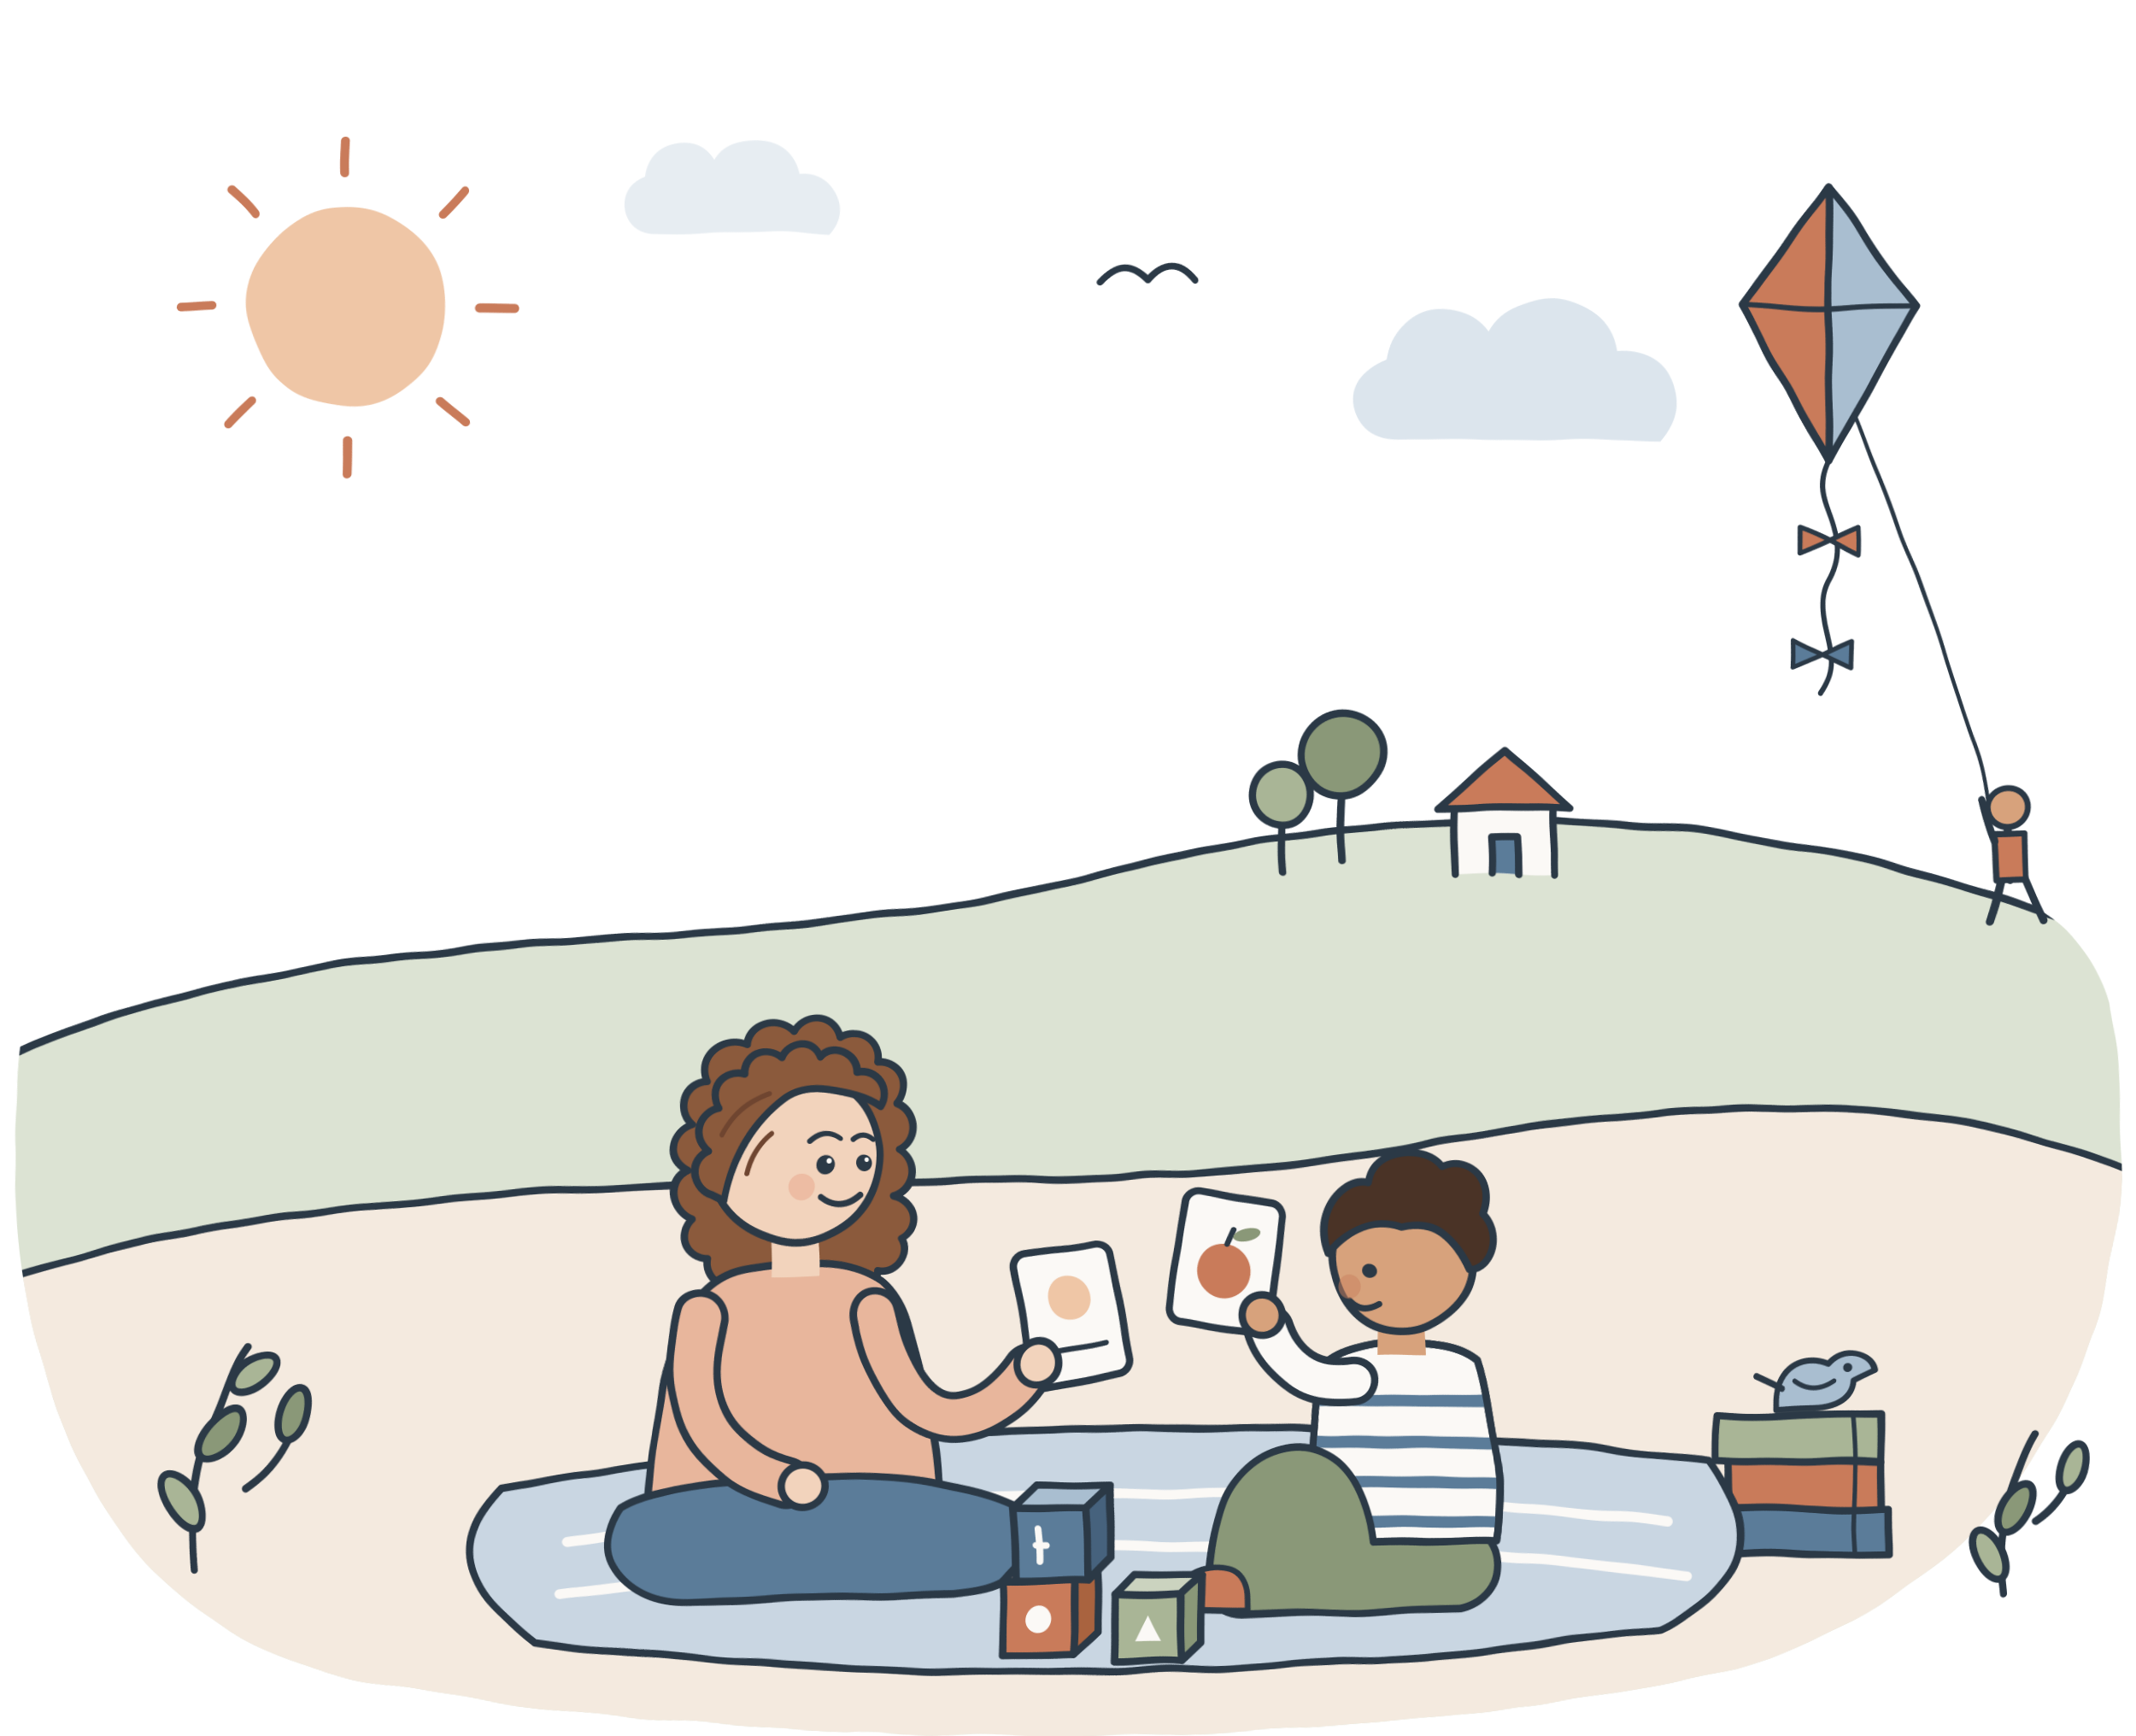
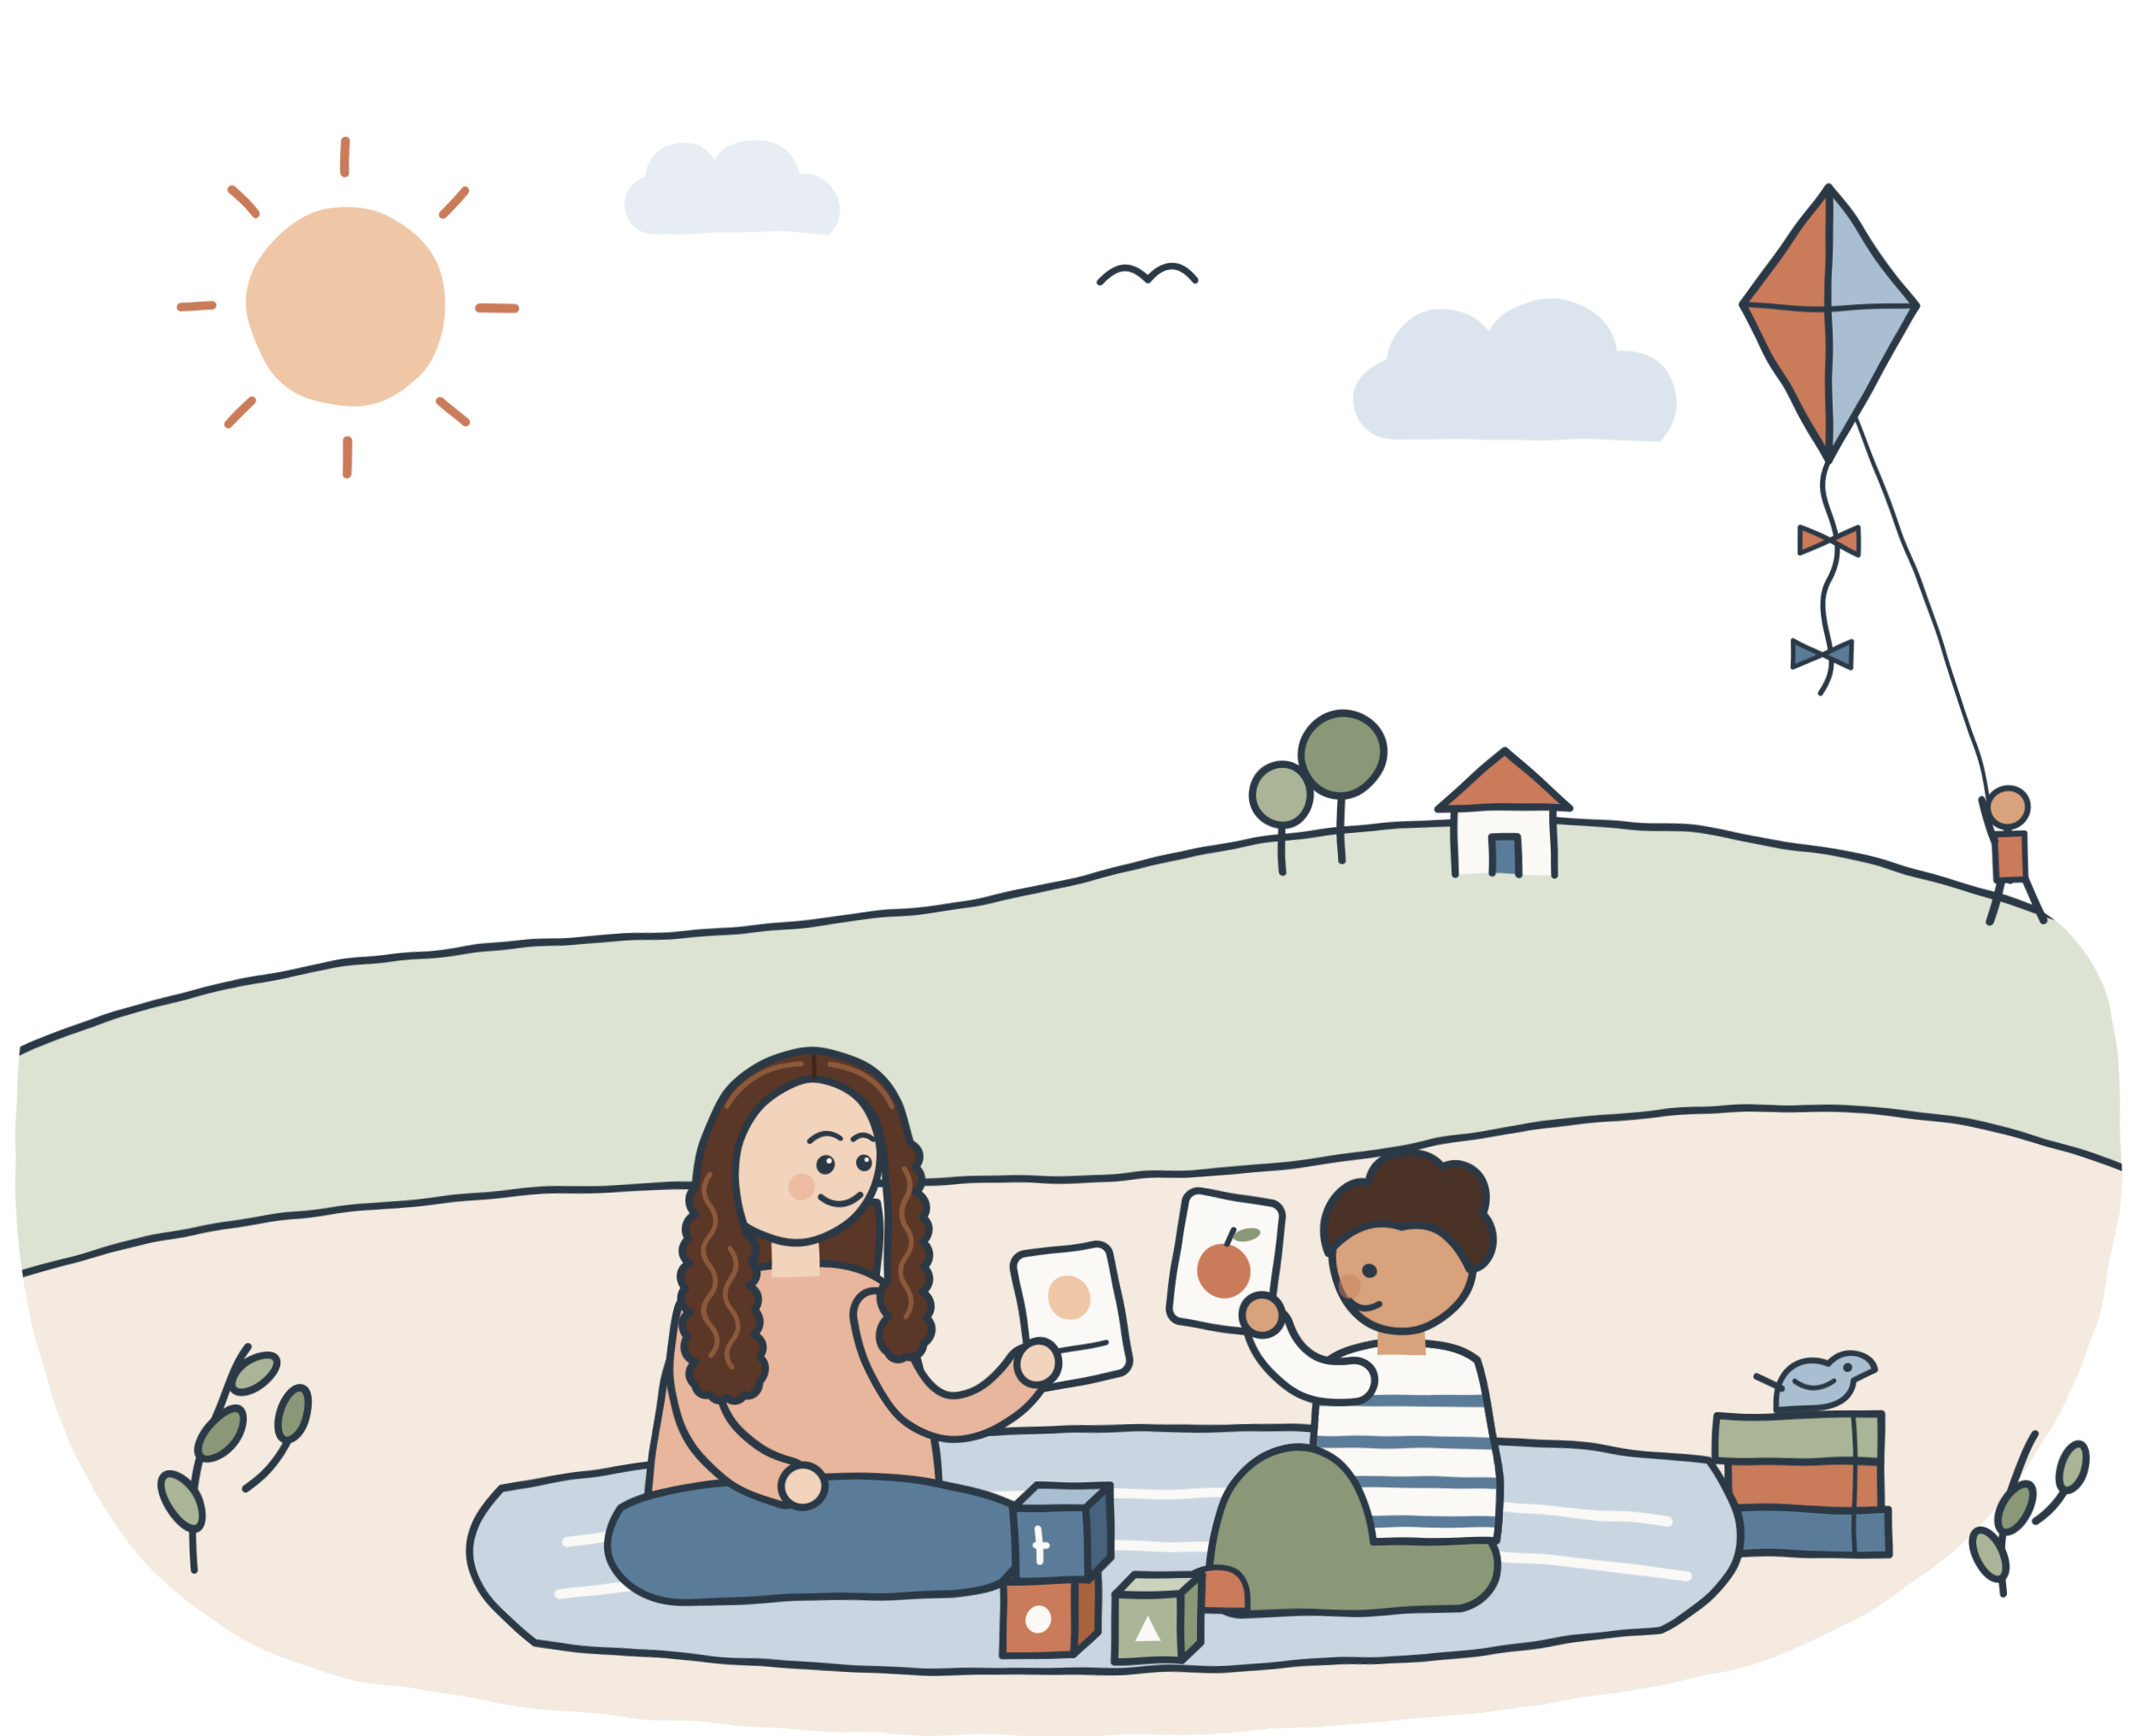
<svg xmlns="http://www.w3.org/2000/svg" viewBox="0 0 640 520" fill="none" stroke="#2B3946" stroke-width="2.2" stroke-linecap="round" stroke-linejoin="round">
  <defs>
    <filter id="hand" x="-2%" y="-2%" width="104%" height="104%">
      <feTurbulence type="fractalNoise" baseFrequency="0.035" numOctaves="2" seed="4" />
      <feDisplacementMap in="SourceGraphic" scale="2.6" xChannelSelector="R" yChannelSelector="G" />
    </filter>
    <clipPath id="hero-land">
      <path d="M8 300C30 240 200 232 330 236S612 236 632 300C646 380 622 470 520 500 400 528 220 524 110 504 20 488-6 390 8 300Z" />
    </clipPath>
    <clipPath id="child-shirt">
      <path d="M398 408C408 400 432 400 442 408C448 424 450 446 448 462H394C392 444 392 424 398 408Z" />
    </clipPath>
  </defs>
  <g filter="url(#hand)">
    <circle cx="104" cy="92" r="30" fill="#EFC6A6" stroke="none" />
    <g stroke="#C97B5A" stroke-width="2.6">
      <path d="M144 92h10M132 120l7 7M104 132v10M76 120l-7 7M64 92H54M76 64l-7-7M104 52V42M132 64l7-7" />
    </g>
    <path d="M420 132c-15 0-20-19-5-25 2-16 23-20 31-8 8-14 35-12 39 6 15-2 23 15 12 27z" fill="#DCE5ED" stroke="none" />
    <path d="M196 70c-10 0-13-13-3-17 1-11 16-13 21-5 6-9 23-8 26 4 10-1 15 10 8 18z" fill="#E7EDF2" stroke="none" />
    <path d="M330 84q7-8 14 0q7-8 14 0" stroke-width="2" />
    <g clip-path="url(#hero-land)">
      <path d="M0 318C110 268 220 292 330 262S560 246 640 286V520H0Z" fill="#DCE3D3" stroke="none" />
      <path d="M0 318C110 268 220 292 330 262S560 246 640 286" />
    </g>
    <path d="M384 262v-18M402 258v-24" />
    <circle cx="384" cy="238" r="9" fill="#A9B596" />
    <circle cx="402" cy="226" r="12" fill="#8A9878" />
    <path d="M436 262v-22h30v22" fill="#FBF9F6" />
    <path d="M431 242l20-17 20 17z" fill="#C97B5A" />
    <path d="M447 262v-11h8v11" fill="#5B7C99" />
    <path d="M548 104C566 150 586 200 596 240" stroke-width="1.2" />
    <path d="M548 56l26 36-26 46-26-46z" fill="#A9BED0" />
    <path d="M548 56l-26 36 26 46z" fill="#C97B5A" />
    <path d="M548 56v82M522 92h52" stroke-width="1.6" />
    <path d="M548 138c-7 14 8 22 0 36-6 12 6 22-2 34" stroke-width="1.6" />
    <path d="M539 158l9 4-9 4zM557 158l-9 4 9 4z" fill="#C97B5A" stroke-width="1.4" />
    <path d="M537 192l9 4-9 4zM555 192l-9 4 9 4z" fill="#5B7C99" stroke-width="1.4" />
    <path d="M600 262l-4 14M606 262l6 14M602 248v16" stroke-width="2.4" />
    <path d="M598 250v14h9v-14z" fill="#C97B5A" stroke-width="1.8" />
    <path d="M598 252l-4-12" stroke-width="2.2" />
    <circle cx="602" cy="242" r="6" fill="#D7A27C" stroke-width="1.8" />
    <g clip-path="url(#hero-land)">
      <path d="M0 384C140 338 300 366 420 344S600 334 640 352V520H0Z" fill="#F4EADF" stroke="none" />
      <path d="M0 384C140 338 300 366 420 344S600 334 640 352" />
    </g>
    <path d="M58 470C56 446 62 424 74 404M74 446c8-6 14-14 16-26" />
    <ellipse cx="66" cy="430" rx="9" ry="4.5" transform="rotate(-55 66 430)" fill="#8A9878" />
    <ellipse cx="76" cy="412" rx="8" ry="4" transform="rotate(-35 76 412)" fill="#A9B596" />
    <ellipse cx="55" cy="450" rx="9" ry="4.5" transform="rotate(-120 55 450)" fill="#A9B596" />
    <ellipse cx="88" cy="424" rx="8" ry="4" transform="rotate(-70 88 424)" fill="#8A9878" />
    <path d="M600 478c-2-18 2-34 10-48M610 456c6-4 10-10 12-18" />
    <ellipse cx="604" cy="452" rx="8" ry="4" transform="rotate(-60 604 452)" fill="#8A9878" />
    <ellipse cx="621" cy="440" rx="7" ry="3.5" transform="rotate(-70 621 440)" fill="#A9B596" />
    <ellipse cx="596" cy="466" rx="8" ry="4" transform="rotate(-115 596 466)" fill="#A9B596" />
    <path d="M512 452h54v14h-54z" fill="#5B7C99" />
    <path d="M518 438h46v14h-46z" fill="#C97B5A" />
    <path d="M514 424h50v14h-50z" fill="#A9B596" />
    <path d="M556 452v14M556 438v14M556 424v14" stroke-width="1.4" />
    <path d="M526 412l8 4M532 420c0-9 8-14 16-11 5-6 13-4 14 2l-6 3c0 5-5 8-12 8h-12z" fill="#A9BED0" stroke-width="1.8" />
    <path d="M538 414q6 4 12 0" stroke-width="1.4" />
    <circle cx="554" cy="410" r="1.4" fill="#2B3946" stroke="none" />
    <path d="M150 446Q330 414 512 438Q536 470 498 488Q330 512 160 492Q128 468 150 446Z" fill="#C9D6E2" />
    <path d="M170 462Q330 436 500 456M168 478Q330 452 506 472" stroke="#FBF9F6" stroke-width="3" />
-     <path d="M238 309A7.6 7.6 0 0 1 252 311A7.0 7.0 0 0 1 263 318A7.2 7.2 0 0 1 269 330A7.6 7.6 0 0 1 270 344A7.6 7.6 0 0 1 268 358A7.1 7.1 0 0 1 270 371A6.6 6.6 0 0 1 263 381A7.3 7.3 0 0 1 250 385A7.6 7.6 0 0 1 236 386A7.6 7.6 0 0 1 222 384A6.6 6.6 0 0 1 212 377A7.0 7.0 0 0 1 207 365A7.6 7.6 0 0 1 206 351A7.6 7.6 0 0 1 207 337A7.5 7.5 0 0 1 212 324A8.8 8.8 0 0 1 224 313A7.9 7.9 0 0 1 238 309Z" fill="#8B5A3C" />
+     <path d="M215 360C213 376 216 390 222 400H256C262 390 265 376 263 360Z" fill="#5A3726" />
    <path d="M214 384C226 376 252 376 264 384C274 392 280 420 282 452H194C196 420 202 392 214 384Z" fill="#E8B69C" />
    <path d="M231 364h14v18h-14z" fill="#F2D3BC" stroke="none" />
    <circle cx="238" cy="346" r="26" fill="#F2D3BC" />
-     <path d="M213 358A7.0 7.0 0 0 1 212 345A7.2 7.2 0 0 1 215 332A6.9 6.9 0 0 1 223 322A6.5 6.5 0 0 1 234 317A6.5 6.5 0 0 1 246 317A6.3 6.3 0 0 1 257 321A6.6 6.6 0 0 1 264 331C256 326 242 324 234 330S220 345 217 360Z" fill="#8B5A3C" />
-     <path d="M216 340c3-6 8-10 14-12M224 352c1-5 3-9 7-12" stroke="#6F4530" stroke-width="1.5" />
    <path d="M242.5 342.5q4.5-4 9-1M255.5 341.5q3.2-3 6.4-.4" stroke-width="1.6" />
    <circle cx="247" cy="349.5" r="2.8" fill="#2B3946" stroke="none" />
    <circle cx="259" cy="348.5" r="2.5" fill="#2B3946" stroke="none" />
    <circle cx="248" cy="348.4" r=".8" fill="#FBF9F6" stroke="none" />
    <circle cx="259.8" cy="347.5" r=".7" fill="#FBF9F6" stroke="none" />
    <path d="M246 359q6 4.5 12-1" stroke-width="1.8" />
    <circle cx="240" cy="356" r="4" fill="#E9A98E" stroke="none" opacity=".55" />
    <path d="M186 452C206 440 280 438 306 452C318 462 306 476 286 478L206 480C186 480 176 466 186 452Z" fill="#5B7C99" />
    <path d="M210 394C204 416 208 436 236 444" stroke-width="16" />
    <path d="M210 394C204 416 208 436 236 444" stroke="#E8B69C" stroke-width="11.5" />
    <circle cx="241" cy="445" r="6.5" fill="#F2D3BC" />
    <g transform="rotate(-10 321 394)">
      <rect x="306" y="374" width="30" height="40" rx="4" fill="#FBF9F6" />
      <circle cx="321" cy="389" r="6.5" fill="#EFC6A6" stroke="none" />
      <path d="M312 404h18" stroke-width="1.6" />
    </g>
    <path d="M262 394C268 414 276 428 290 424C298 422 304 416 308 410" stroke-width="16" />
    <path d="M262 394C268 414 276 428 290 424C298 422 304 416 308 410" stroke="#E8B69C" stroke-width="11.5" />
    <circle cx="311" cy="408" r="6.5" fill="#F2D3BC" />
+     <path d="M208.0 415.0A4.5 4.5 0 0 1 208.2 407.8A4.7 4.7 0 0 1 205.9 400.5A4.6 4.6 0 0 1 206.9 393.2A4.5 4.5 0 0 1 205.5 386.0A4.7 4.7 0 0 1 206.7 378.5A4.7 4.7 0 0 1 206.2 371.0A4.8 4.8 0 0 1 208.0 363.5A4.7 4.7 0 0 1 208.0 356.0C208.4 353.7 209.1 346.5 210.5 342.0C211.9 337.5 213.8 332.7 216.5 329.0C219.2 325.3 222.9 322.2 226.5 320.0C230.1 317.8 234.1 316.2 238.0 315.5C241.9 314.8 246.1 315.2 250.0 316.0C253.9 316.8 258.2 318.2 261.5 320.5C264.8 322.8 267.5 326.4 269.5 330.0C271.5 333.6 272.8 340.0 273.5 342.0A4.7 4.7 0 0 1 274.8 349.5A4.7 4.7 0 0 1 274.5 357.0A4.8 4.8 0 0 1 276.2 364.5A4.7 4.7 0 0 1 276.5 372.0A4.9 4.9 0 0 1 277.2 379.8A4.8 4.8 0 0 1 276.5 387.5A4.8 4.8 0 0 1 277.8 395.2A4.8 4.8 0 0 1 277.5 403.0A4.2 4.2 0 0 1 272.0 407.0A3.5 3.5 0 0 1 266.5 405.5A6.6 6.6 0 0 1 266.2 394.8A6.7 6.7 0 0 1 266.0 384.0C266.0 381.7 266.0 374.5 266.0 370.0C266.0 365.5 266.2 361.3 266.0 357.0C265.8 352.7 265.7 347.8 265.0 344.0C264.3 340.2 263.8 337.0 262.0 334.0C260.2 331.0 257.0 327.8 254.0 326.0C251.0 324.2 247.1 323.5 244.0 323.5C240.9 323.5 238.3 324.6 235.5 326.0C232.7 327.4 229.2 329.5 227.0 332.0C224.8 334.5 223.1 337.8 222.0 341.0C220.9 344.2 220.6 347.7 220.5 351.0C220.4 354.3 220.9 357.8 221.5 361.0C222.1 364.2 223.6 368.5 224.0 370.0A4.6 4.6 0 0 1 225.2 377.4A4.6 4.6 0 0 1 224.6 384.8A4.7 4.7 0 0 1 226.3 392.2A4.7 4.7 0 0 1 225.7 399.7A4.7 4.7 0 0 1 227.5 407.1A4.6 4.6 0 0 1 227.5 414.5A4.0 4.0 0 0 1 222.5 418.5A3.1 3.1 0 0 1 217.5 419.0A3.2 3.2 0 0 1 212.5 418.0A3.4 3.4 0 0 1 208.0 415.0Z" fill="#5A3726" />
+     <path d="M244 317v6" stroke="#3E2619" stroke-width="1.4" />
+     <path d="M240 319C231 319 223 323 217.5 331.5M249 319C257 319.5 263.5 323.5 267.5 331" stroke="#8B5A3C" stroke-width="1.5" />
+     <path d="M212.5 352q-3.5 4.5 0 9t0 9 0 9 0 9 0 9 0 9M219 374q3.5 4.5 0 9t0 9 0 9 0 9M271.5 350q3 4.5 0 9t0 9 0 9 0 9 0 9" stroke="#8B5A3C" stroke-width="1.5" />
    <path d="M398 408C408 400 432 400 442 408C448 424 450 446 448 462H394C392 444 392 424 398 408Z" fill="#FBF9F6" />
    <g clip-path="url(#child-shirt)" stroke="#5B7C99" stroke-width="3.5">
      <path d="M388 420h66M388 432h66M388 444h66M388 456h66" />
    </g>
    <path d="M398 408C408 400 432 400 442 408C448 424 450 446 448 462H394C392 444 392 424 398 408Z" />
    <path d="M362 470C364 446 376 432 392 434C404 436 410 448 412 462H446C452 470 448 480 438 482L372 484C364 484 360 478 362 470Z" fill="#8A9878" />
    <path d="M354 482c-2-9 6-14 14-12 4 1 6 5 6 9v4h-18z" fill="#C97B5A" stroke-width="1.8" />
    <path d="M413 390h14v16h-14z" fill="#D7A27C" stroke="none" />
    <circle cx="420" cy="378" r="21" fill="#D7A27C" />
    <path d="M398 376C394 362 402 352 410 354C412 344 426 342 432 350C440 346 448 354 444 364C450 370 446 380 440 380C436 370 430 366 420 368C410 364 402 370 398 376Z" fill="#4A3326" />
    <circle cx="410" cy="381" r="2.2" fill="#2B3946" stroke="none" />
    <path d="M404 390q4 4 9 1" stroke-width="1.8" />
    <circle cx="404" cy="386" r="3.5" fill="#C9805E" stroke="none" opacity=".5" />
    <g transform="rotate(8 367 380)">
      <rect x="352" y="358" width="30" height="40" rx="4" fill="#FBF9F6" />
      <circle cx="367" cy="381" r="8" fill="#C97B5A" stroke="none" />
      <path d="M367 373l1-5" stroke-width="1.6" />
      <ellipse cx="372" cy="369" rx="4" ry="2" transform="rotate(-25 372 369)" fill="#8A9878" stroke="none" />
    </g>
    <path d="M406 414C394 416 384 410 380 398" stroke-width="15" />
    <path d="M406 414C394 416 384 410 380 398" stroke="#FBF9F6" stroke-width="10.5" />
    <circle cx="378" cy="394" r="6" fill="#D7A27C" />
    <path d="M300 474h22v22h-22z" fill="#C97B5A" />
    <path d="M300 474l7-7h22l-7 7z" fill="#E8B69C" />
    <path d="M322 474l7-7v22l-7 7z" fill="#A9633F" />
    <path d="M304 452h22v22h-22z" fill="#5B7C99" />
    <path d="M304 452l7-7h22l-7 7z" fill="#A9BED0" />
    <path d="M326 452l7-7v22l-7 7z" fill="#46627D" />
    <path d="M334 478h20v20h-20z" fill="#A9B596" />
    <path d="M334 478l6-6h20l-6 6z" fill="#CBD3BF" />
    <path d="M354 478l6-6v20l-6 6z" fill="#8A9878" />
    <circle cx="311" cy="485" r="4" fill="#FBF9F6" stroke="none" />
    <path d="M311 458v10M310 463h3" stroke="#FBF9F6" stroke-width="2" />
    <path d="M340 492l4-8 4 8z" fill="#FBF9F6" stroke="none" />
  </g>
</svg>
